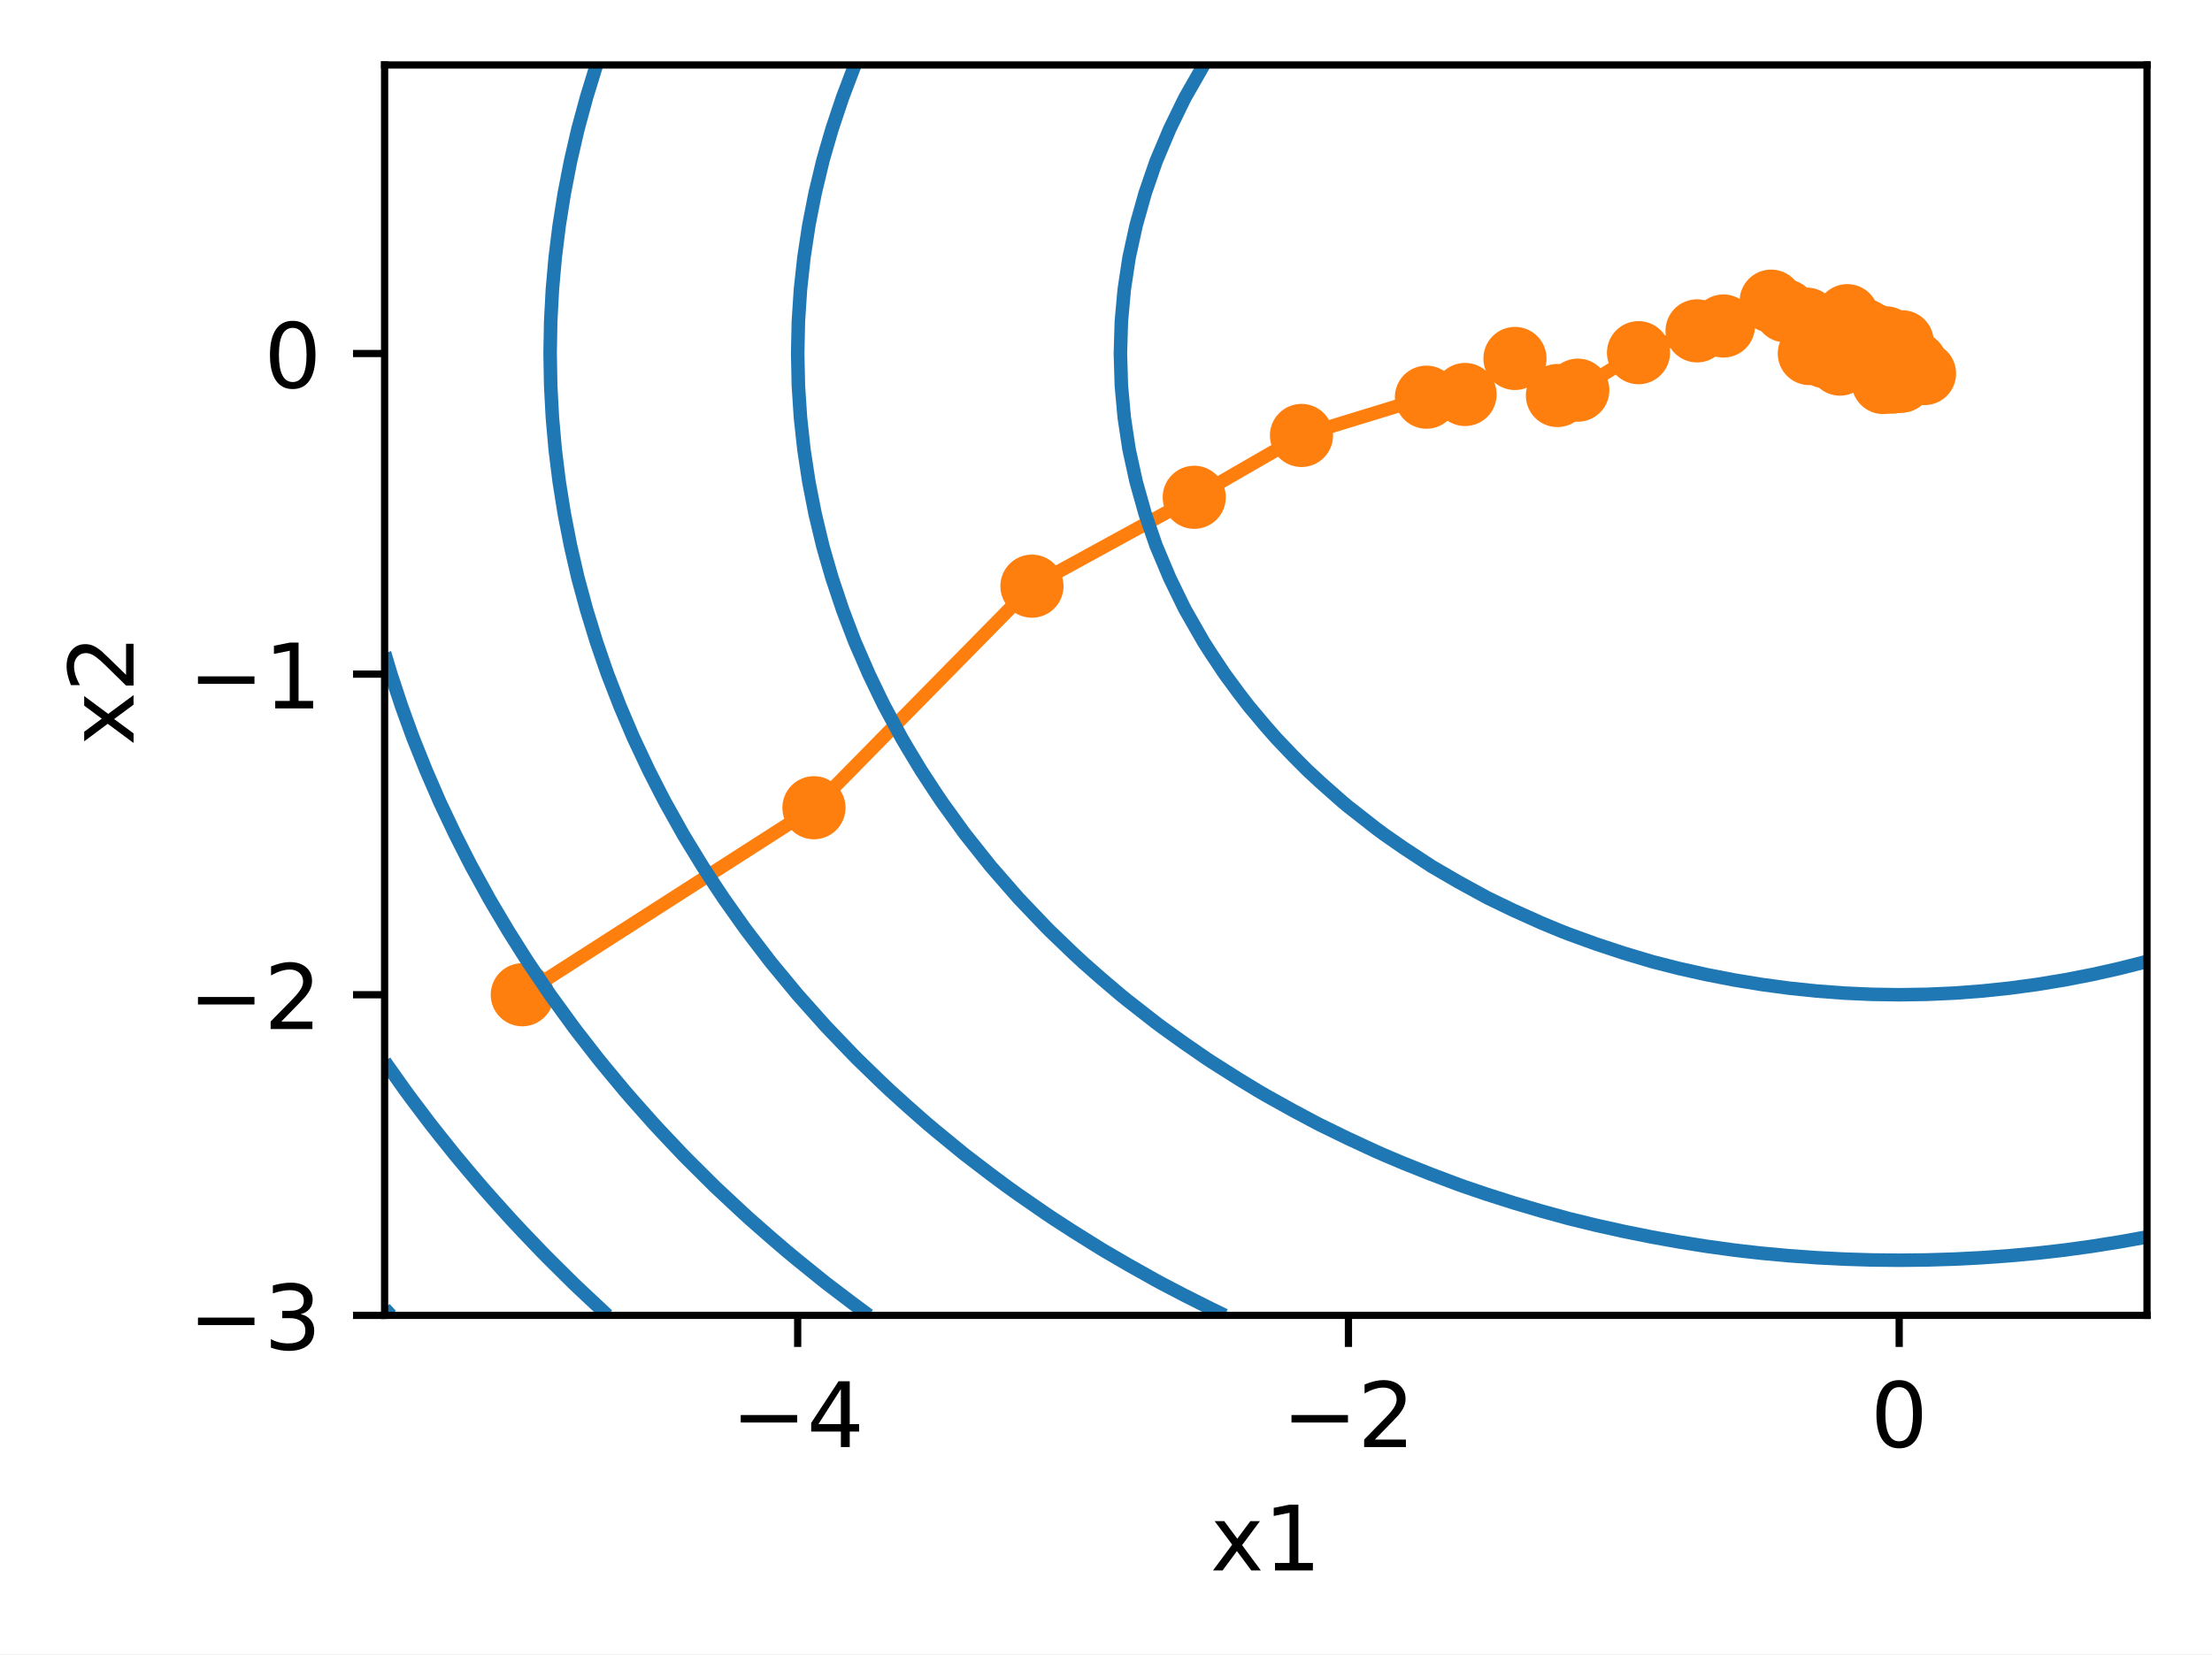
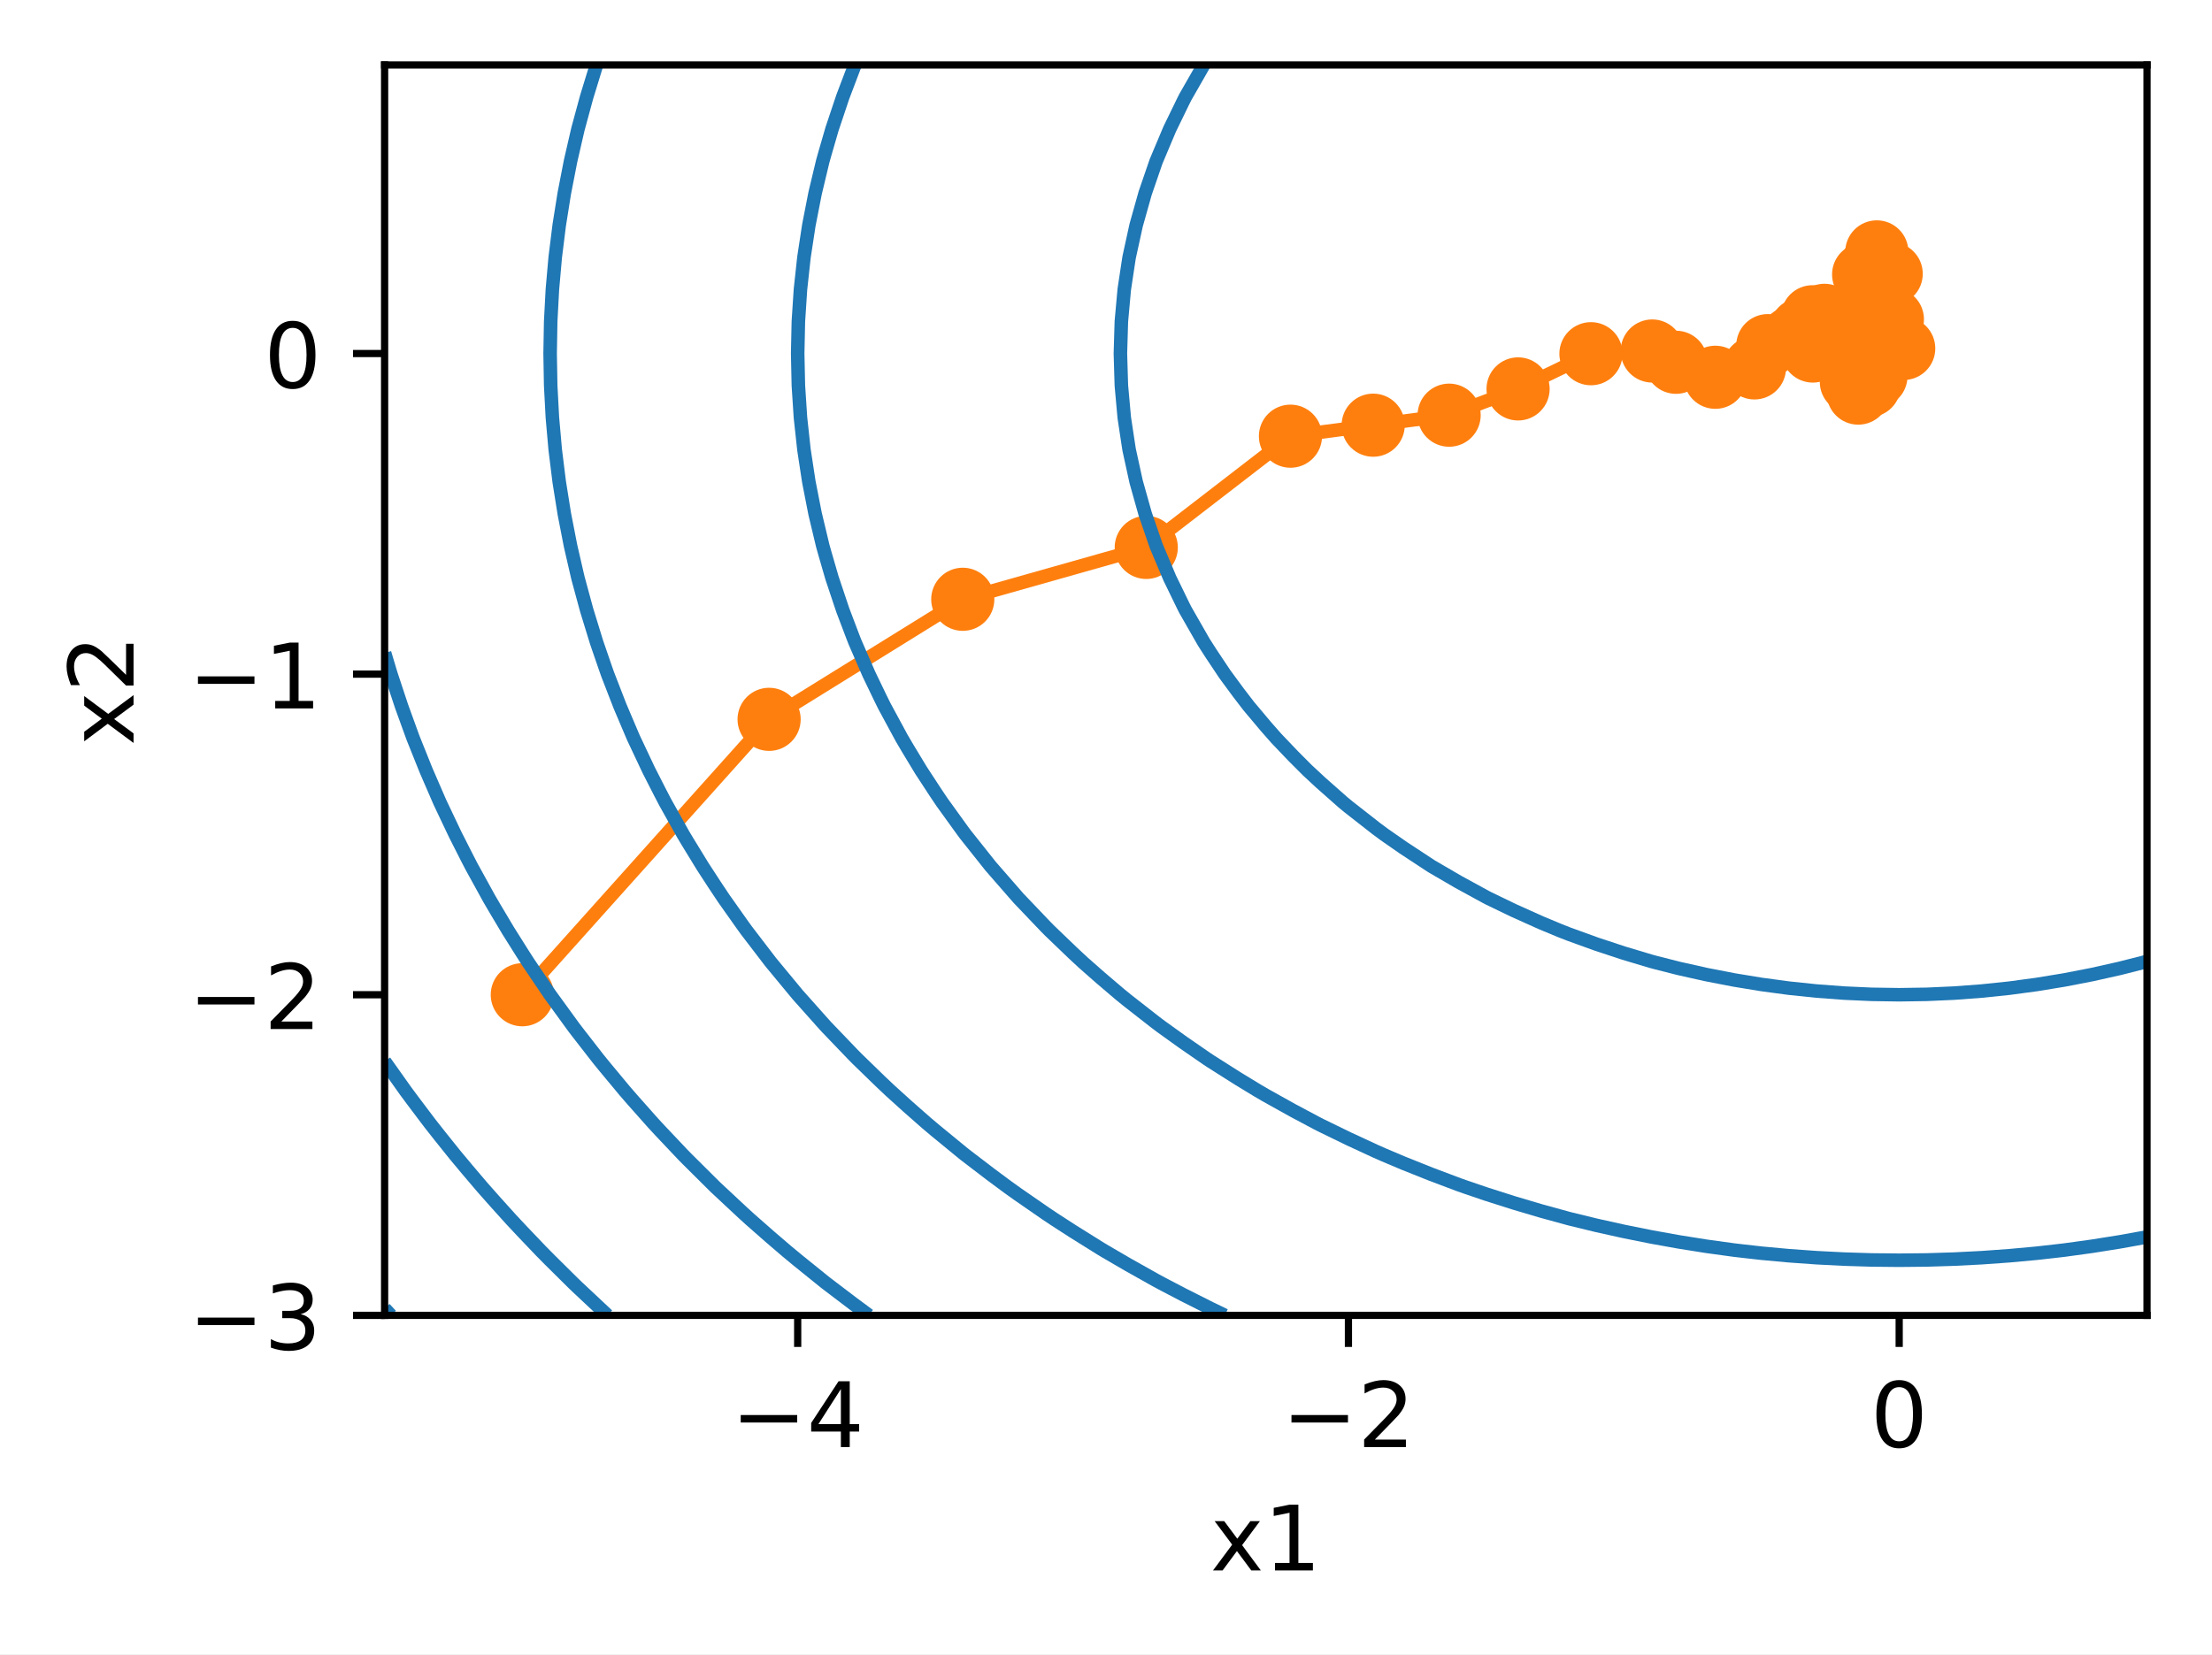
<svg xmlns="http://www.w3.org/2000/svg" xmlns:xlink="http://www.w3.org/1999/xlink" width="245.12pt" height="183.356pt" viewBox="0 0 245.12 183.356" version="1.1">
  <defs>
    <style type="text/css">*{stroke-linejoin: round; stroke-linecap: butt}</style>
  </defs>
  <g id="figure_1">
    <g id="patch_1">
      <path d="M 0 183.356  L 245.12 183.356  L 245.12 0  L 0 0  z " style="fill: #ffffff" />
    </g>
    <g id="axes_1">
      <g id="patch_2">
        <path d="M 42.62 145.8  L 237.92 145.8  L 237.92 7.2  L 42.62 7.2  z " style="fill: #ffffff" />
      </g>
      <g id="matplotlib.axis_1">
        <g id="xtick_1">
          <g id="line2d_1">
            <defs>
-               <path id="m09feef670f" d="M 0 0  L 0 3.5  " style="stroke: #000000; stroke-width: 0.8" />
+               <path id="m09e75cadde" d="M 0 0  L 0 3.5  " style="stroke: #000000; stroke-width: 0.8" />
            </defs>
            <g>
-               <use xlink:href="#m09feef670f" x="88.394" y="145.8" style="stroke: #000000; stroke-width: 0.8" />
+               <use xlink:href="#m09e75cadde" x="88.394" y="145.8" style="stroke: #000000; stroke-width: 0.8" />
            </g>
          </g>
          <g id="text_1">
            <g transform="translate(81.02266 160.3984) scale(0.1 -0.1)">
              <defs>
                <path id="DejaVuSans-2212" d="M 678 2272  L 4684 2272  L 4684 1741  L 678 1741  L 678 2272  z " transform="scale(0.015625)" />
                <path id="DejaVuSans-34" d="M 2419 4116  L 825 1625  L 2419 1625  L 2419 4116  z M 2253 4666  L 3047 4666  L 3047 1625  L 3713 1625  L 3713 1100  L 3047 1100  L 3047 0  L 2419 0  L 2419 1100  L 313 1100  L 313 1709  L 2253 4666  z " transform="scale(0.015625)" />
              </defs>
              <use xlink:href="#DejaVuSans-2212" />
              <use xlink:href="#DejaVuSans-34" x="83.789" />
            </g>
          </g>
        </g>
        <g id="xtick_2">
          <g id="line2d_2">
            <g>
-               <use xlink:href="#m09feef670f" x="149.425" y="145.8" style="stroke: #000000; stroke-width: 0.8" />
+               <use xlink:href="#m09e75cadde" x="149.425" y="145.8" style="stroke: #000000; stroke-width: 0.8" />
            </g>
          </g>
          <g id="text_2">
            <g transform="translate(142.0539 160.3984) scale(0.1 -0.1)">
              <defs>
                <path id="DejaVuSans-32" d="M 1228 531  L 3431 531  L 3431 0  L 469 0  L 469 531  Q 828 903 1448 1529  Q 2069 2156 2228 2338  Q 2531 2678 2651 2914  Q 2772 3150 2772 3378  Q 2772 3750 2511 3984  Q 2250 4219 1831 4219  Q 1534 4219 1204 4116  Q 875 4013 500 3803  L 500 4441  Q 881 4594 1212 4672  Q 1544 4750 1819 4750  Q 2544 4750 2975 4387  Q 3406 4025 3406 3419  Q 3406 3131 3298 2873  Q 3191 2616 2906 2266  Q 2828 2175 2409 1742  Q 1991 1309 1228 531  z " transform="scale(0.015625)" />
              </defs>
              <use xlink:href="#DejaVuSans-2212" />
              <use xlink:href="#DejaVuSans-32" x="83.789" />
            </g>
          </g>
        </g>
        <g id="xtick_3">
          <g id="line2d_3">
            <g>
-               <use xlink:href="#m09feef670f" x="210.456" y="145.8" style="stroke: #000000; stroke-width: 0.8" />
+               <use xlink:href="#m09e75cadde" x="210.456" y="145.8" style="stroke: #000000; stroke-width: 0.8" />
            </g>
          </g>
          <g id="text_3">
            <g transform="translate(207.275 160.3984) scale(0.1 -0.1)">
              <defs>
                <path id="DejaVuSans-30" d="M 2034 4250  Q 1547 4250 1301 3770  Q 1056 3291 1056 2328  Q 1056 1369 1301 889  Q 1547 409 2034 409  Q 2525 409 2770 889  Q 3016 1369 3016 2328  Q 3016 3291 2770 3770  Q 2525 4250 2034 4250  z M 2034 4750  Q 2819 4750 3233 4129  Q 3647 3509 3647 2328  Q 3647 1150 3233 529  Q 2819 -91 2034 -91  Q 1250 -91 836 529  Q 422 1150 422 2328  Q 422 3509 836 4129  Q 1250 4750 2034 4750  z " transform="scale(0.015625)" />
              </defs>
              <use xlink:href="#DejaVuSans-30" />
            </g>
          </g>
        </g>
        <g id="text_4">
          <g transform="translate(134.1297 174.0766) scale(0.1 -0.1)">
            <defs>
              <path id="DejaVuSans-78" d="M 3513 3500  L 2247 1797  L 3578 0  L 2900 0  L 1881 1375  L 863 0  L 184 0  L 1544 1831  L 300 3500  L 978 3500  L 1906 2253  L 2834 3500  L 3513 3500  z " transform="scale(0.015625)" />
              <path id="DejaVuSans-31" d="M 794 531  L 1825 531  L 1825 4091  L 703 3866  L 703 4441  L 1819 4666  L 2450 4666  L 2450 531  L 3481 531  L 3481 0  L 794 0  L 794 531  z " transform="scale(0.015625)" />
            </defs>
            <use xlink:href="#DejaVuSans-78" />
            <use xlink:href="#DejaVuSans-31" x="59.18" />
          </g>
        </g>
      </g>
      <g id="matplotlib.axis_2">
        <g id="ytick_1">
          <g id="line2d_4">
            <defs>
-               <path id="m32237c73e2" d="M 0 0  L -3.5 0  " style="stroke: #000000; stroke-width: 0.8" />
+               <path id="md475fecae0" d="M 0 0  L -3.5 0  " style="stroke: #000000; stroke-width: 0.8" />
            </defs>
            <g>
-               <use xlink:href="#m32237c73e2" x="42.62" y="145.8" style="stroke: #000000; stroke-width: 0.8" />
+               <use xlink:href="#md475fecae0" x="42.62" y="145.8" style="stroke: #000000; stroke-width: 0.8" />
            </g>
          </g>
          <g id="text_5">
            <g transform="translate(20.87813 149.5992) scale(0.1 -0.1)">
              <defs>
                <path id="DejaVuSans-33" d="M 2597 2516  Q 3050 2419 3304 2112  Q 3559 1806 3559 1356  Q 3559 666 3084 287  Q 2609 -91 1734 -91  Q 1441 -91 1130 -33  Q 819 25 488 141  L 488 750  Q 750 597 1062 519  Q 1375 441 1716 441  Q 2309 441 2620 675  Q 2931 909 2931 1356  Q 2931 1769 2642 2001  Q 2353 2234 1838 2234  L 1294 2234  L 1294 2753  L 1863 2753  Q 2328 2753 2575 2939  Q 2822 3125 2822 3475  Q 2822 3834 2567 4026  Q 2313 4219 1838 4219  Q 1578 4219 1281 4162  Q 984 4106 628 3988  L 628 4550  Q 988 4650 1302 4700  Q 1616 4750 1894 4750  Q 2613 4750 3031 4423  Q 3450 4097 3450 3541  Q 3450 3153 3228 2886  Q 3006 2619 2597 2516  z " transform="scale(0.015625)" />
              </defs>
              <use xlink:href="#DejaVuSans-2212" />
              <use xlink:href="#DejaVuSans-33" x="83.789" />
            </g>
          </g>
        </g>
        <g id="ytick_2">
          <g id="line2d_5">
            <g>
-               <use xlink:href="#m32237c73e2" x="42.62" y="110.262" style="stroke: #000000; stroke-width: 0.8" />
+               <use xlink:href="#md475fecae0" x="42.62" y="110.262" style="stroke: #000000; stroke-width: 0.8" />
            </g>
          </g>
          <g id="text_6">
            <g transform="translate(20.87813 114.0608) scale(0.1 -0.1)">
              <use xlink:href="#DejaVuSans-2212" />
              <use xlink:href="#DejaVuSans-32" x="83.789" />
            </g>
          </g>
        </g>
        <g id="ytick_3">
          <g id="line2d_6">
            <g>
-               <use xlink:href="#m32237c73e2" x="42.62" y="74.723" style="stroke: #000000; stroke-width: 0.8" />
+               <use xlink:href="#md475fecae0" x="42.62" y="74.723" style="stroke: #000000; stroke-width: 0.8" />
            </g>
          </g>
          <g id="text_7">
            <g transform="translate(20.87813 78.52229) scale(0.1 -0.1)">
              <use xlink:href="#DejaVuSans-2212" />
              <use xlink:href="#DejaVuSans-31" x="83.789" />
            </g>
          </g>
        </g>
        <g id="ytick_4">
          <g id="line2d_7">
            <g>
-               <use xlink:href="#m32237c73e2" x="42.62" y="39.185" style="stroke: #000000; stroke-width: 0.8" />
+               <use xlink:href="#md475fecae0" x="42.62" y="39.185" style="stroke: #000000; stroke-width: 0.8" />
            </g>
          </g>
          <g id="text_8">
            <g transform="translate(29.25781 42.98383) scale(0.1 -0.1)">
              <use xlink:href="#DejaVuSans-30" />
            </g>
          </g>
        </g>
        <g id="text_9">
          <g transform="translate(14.79844 82.64062) rotate(-90) scale(0.1 -0.1)">
            <use xlink:href="#DejaVuSans-78" />
            <use xlink:href="#DejaVuSans-32" x="59.18" />
          </g>
        </g>
      </g>
      <g id="line2d_8">
-         <path d="M 57.878 110.262  L 90.197 89.533  L 114.353 64.972  L 132.339 55.122  L 144.223 48.268  L 158.071 44.026  L 162.349 43.726  L 167.88 39.734  L 172.585 43.842  L 174.842 43.247  L 181.569 39.092  L 188.058 36.675  L 190.981 36.135  L 196.272 33.381  L 197.854 34.455  L 200.221 35.378  L 202.769 36.825  L 206.172 39.23  L 204.318 39.656  L 202.269 39.552  L 200.499 39.189  L 203.896 40.359  L 204.761 37.631  L 207.237 36.968  L 208.59 38.549  L 210.79 37.888  L 208.751 42.005  L 210.597 42.257  L 210.936 41.177  L 208.683 42.398  L 209.667 42.355  L 212.285 40.271  L 213.263 41.407  L 210.696 42.245  L 208.155 39.393  L 207.66 38.118  L 206.807 38.076  L 206.302 36.897  L 205.013 35.818  L 204.57 36.88  L 204.708 34.991  L 204.844 36.408  L 206.852 38.919  L 206.559 36.595  L 205.53 39.795  L 203.351 38.759  L 205.236 38.236  L 205.583 37.863  L 207.165 39.701  L 208.654 37.961  L 208.976 37.446  " clip-path="url(#peb5188f01c)" style="fill: none; stroke: #ff7f0e; stroke-width: 1.5; stroke-linecap: square" />
+         <path d="M 57.878 110.262  L 85.228 79.734  L 106.689 66.428  L 127.022 60.678  L 143.001 48.349  L 152.168 47.13  L 160.583 46.021  L 168.224 43.109  L 176.299 39.207  L 183.09 38.907  L 185.727 40.156  L 190.083 41.819  L 194.418 40.78  L 195.898 38.312  L 201.621 35.999  L 200.85 35.112  L 203.132 35.519  L 199.577 36.519  L 198.533 37.449  L 200.884 38.91  L 202.176 34.952  L 203.404 35.375  L 205.428 39.761  L 205.158 42.33  L 205.513 42.372  L 205.919 43.573  L 207.132 42.735  L 207.88 41.695  L 206.741 39.447  L 206.867 38.593  L 208.823 36.717  L 210.957 38.621  L 209.179 35.825  L 208.058 31.688  L 207.428 29.432  L 208.455 31.653  L 209.57 30.348  L 207.758 30.66  L 207.978 27.921  L 206.516 30.422  L 207.279 33.909  L 207.029 36.128  L 208.635 34.956  L 209.653 35.689  L 209.031 36.874  L 207.986 37.082  L 208.72 37.861  L 209.702 35.397  L 208.282 37.253  L 207.01 36.892  L 209.144 37.17  " clip-path="url(#p2c6de618fa)" style="fill: none; stroke: #ff7f0e; stroke-width: 1.5; stroke-linecap: square" />
        <defs>
-           <path id="m5ac24235bb" d="M 0 3  C 0.796 3 1.559 2.684 2.121 2.121  C 2.684 1.559 3 0.796 3 0  C 3 -0.796 2.684 -1.559 2.121 -2.121  C 1.559 -2.684 0.796 -3 0 -3  C -0.796 -3 -1.559 -2.684 -2.121 -2.121  C -2.684 -1.559 -3 -0.796 -3 0  C -3 0.796 -2.684 1.559 -2.121 2.121  C -1.559 2.684 -0.796 3 0 3  z " style="stroke: #ff7f0e" />
+           <path id="m1f7bd4c118" d="M 0 3  C 0.796 3 1.559 2.684 2.121 2.121  C 2.684 1.559 3 0.796 3 0  C 3 -0.796 2.684 -1.559 2.121 -2.121  C 1.559 -2.684 0.796 -3 0 -3  C -0.796 -3 -1.559 -2.684 -2.121 -2.121  C -2.684 -1.559 -3 -0.796 -3 0  C -3 0.796 -2.684 1.559 -2.121 2.121  C -1.559 2.684 -0.796 3 0 3  z " style="stroke: #ff7f0e" />
        </defs>
-         <g clip-path="url(#peb5188f01c)">
-           <use xlink:href="#m5ac24235bb" x="57.878" y="110.262" style="fill: #ff7f0e; stroke: #ff7f0e" />
-           <use xlink:href="#m5ac24235bb" x="90.197" y="89.533" style="fill: #ff7f0e; stroke: #ff7f0e" />
-           <use xlink:href="#m5ac24235bb" x="114.353" y="64.972" style="fill: #ff7f0e; stroke: #ff7f0e" />
-           <use xlink:href="#m5ac24235bb" x="132.339" y="55.122" style="fill: #ff7f0e; stroke: #ff7f0e" />
-           <use xlink:href="#m5ac24235bb" x="144.223" y="48.268" style="fill: #ff7f0e; stroke: #ff7f0e" />
-           <use xlink:href="#m5ac24235bb" x="158.071" y="44.026" style="fill: #ff7f0e; stroke: #ff7f0e" />
-           <use xlink:href="#m5ac24235bb" x="162.349" y="43.726" style="fill: #ff7f0e; stroke: #ff7f0e" />
-           <use xlink:href="#m5ac24235bb" x="167.88" y="39.734" style="fill: #ff7f0e; stroke: #ff7f0e" />
-           <use xlink:href="#m5ac24235bb" x="172.585" y="43.842" style="fill: #ff7f0e; stroke: #ff7f0e" />
-           <use xlink:href="#m5ac24235bb" x="174.842" y="43.247" style="fill: #ff7f0e; stroke: #ff7f0e" />
-           <use xlink:href="#m5ac24235bb" x="181.569" y="39.092" style="fill: #ff7f0e; stroke: #ff7f0e" />
-           <use xlink:href="#m5ac24235bb" x="188.058" y="36.675" style="fill: #ff7f0e; stroke: #ff7f0e" />
-           <use xlink:href="#m5ac24235bb" x="190.981" y="36.135" style="fill: #ff7f0e; stroke: #ff7f0e" />
-           <use xlink:href="#m5ac24235bb" x="196.272" y="33.381" style="fill: #ff7f0e; stroke: #ff7f0e" />
-           <use xlink:href="#m5ac24235bb" x="197.854" y="34.455" style="fill: #ff7f0e; stroke: #ff7f0e" />
-           <use xlink:href="#m5ac24235bb" x="200.221" y="35.378" style="fill: #ff7f0e; stroke: #ff7f0e" />
-           <use xlink:href="#m5ac24235bb" x="202.769" y="36.825" style="fill: #ff7f0e; stroke: #ff7f0e" />
-           <use xlink:href="#m5ac24235bb" x="206.172" y="39.23" style="fill: #ff7f0e; stroke: #ff7f0e" />
-           <use xlink:href="#m5ac24235bb" x="204.318" y="39.656" style="fill: #ff7f0e; stroke: #ff7f0e" />
-           <use xlink:href="#m5ac24235bb" x="202.269" y="39.552" style="fill: #ff7f0e; stroke: #ff7f0e" />
-           <use xlink:href="#m5ac24235bb" x="200.499" y="39.189" style="fill: #ff7f0e; stroke: #ff7f0e" />
-           <use xlink:href="#m5ac24235bb" x="203.896" y="40.359" style="fill: #ff7f0e; stroke: #ff7f0e" />
-           <use xlink:href="#m5ac24235bb" x="204.761" y="37.631" style="fill: #ff7f0e; stroke: #ff7f0e" />
-           <use xlink:href="#m5ac24235bb" x="207.237" y="36.968" style="fill: #ff7f0e; stroke: #ff7f0e" />
-           <use xlink:href="#m5ac24235bb" x="208.59" y="38.549" style="fill: #ff7f0e; stroke: #ff7f0e" />
-           <use xlink:href="#m5ac24235bb" x="210.79" y="37.888" style="fill: #ff7f0e; stroke: #ff7f0e" />
-           <use xlink:href="#m5ac24235bb" x="208.751" y="42.005" style="fill: #ff7f0e; stroke: #ff7f0e" />
-           <use xlink:href="#m5ac24235bb" x="210.597" y="42.257" style="fill: #ff7f0e; stroke: #ff7f0e" />
-           <use xlink:href="#m5ac24235bb" x="210.936" y="41.177" style="fill: #ff7f0e; stroke: #ff7f0e" />
-           <use xlink:href="#m5ac24235bb" x="208.683" y="42.398" style="fill: #ff7f0e; stroke: #ff7f0e" />
-           <use xlink:href="#m5ac24235bb" x="209.667" y="42.355" style="fill: #ff7f0e; stroke: #ff7f0e" />
-           <use xlink:href="#m5ac24235bb" x="212.285" y="40.271" style="fill: #ff7f0e; stroke: #ff7f0e" />
-           <use xlink:href="#m5ac24235bb" x="213.263" y="41.407" style="fill: #ff7f0e; stroke: #ff7f0e" />
-           <use xlink:href="#m5ac24235bb" x="210.696" y="42.245" style="fill: #ff7f0e; stroke: #ff7f0e" />
-           <use xlink:href="#m5ac24235bb" x="208.155" y="39.393" style="fill: #ff7f0e; stroke: #ff7f0e" />
-           <use xlink:href="#m5ac24235bb" x="207.66" y="38.118" style="fill: #ff7f0e; stroke: #ff7f0e" />
-           <use xlink:href="#m5ac24235bb" x="206.807" y="38.076" style="fill: #ff7f0e; stroke: #ff7f0e" />
-           <use xlink:href="#m5ac24235bb" x="206.302" y="36.897" style="fill: #ff7f0e; stroke: #ff7f0e" />
-           <use xlink:href="#m5ac24235bb" x="205.013" y="35.818" style="fill: #ff7f0e; stroke: #ff7f0e" />
-           <use xlink:href="#m5ac24235bb" x="204.57" y="36.88" style="fill: #ff7f0e; stroke: #ff7f0e" />
-           <use xlink:href="#m5ac24235bb" x="204.708" y="34.991" style="fill: #ff7f0e; stroke: #ff7f0e" />
-           <use xlink:href="#m5ac24235bb" x="204.844" y="36.408" style="fill: #ff7f0e; stroke: #ff7f0e" />
-           <use xlink:href="#m5ac24235bb" x="206.852" y="38.919" style="fill: #ff7f0e; stroke: #ff7f0e" />
-           <use xlink:href="#m5ac24235bb" x="206.559" y="36.595" style="fill: #ff7f0e; stroke: #ff7f0e" />
-           <use xlink:href="#m5ac24235bb" x="205.53" y="39.795" style="fill: #ff7f0e; stroke: #ff7f0e" />
-           <use xlink:href="#m5ac24235bb" x="203.351" y="38.759" style="fill: #ff7f0e; stroke: #ff7f0e" />
-           <use xlink:href="#m5ac24235bb" x="205.236" y="38.236" style="fill: #ff7f0e; stroke: #ff7f0e" />
-           <use xlink:href="#m5ac24235bb" x="205.583" y="37.863" style="fill: #ff7f0e; stroke: #ff7f0e" />
-           <use xlink:href="#m5ac24235bb" x="207.165" y="39.701" style="fill: #ff7f0e; stroke: #ff7f0e" />
-           <use xlink:href="#m5ac24235bb" x="208.654" y="37.961" style="fill: #ff7f0e; stroke: #ff7f0e" />
-           <use xlink:href="#m5ac24235bb" x="208.976" y="37.446" style="fill: #ff7f0e; stroke: #ff7f0e" />
+         <g clip-path="url(#p2c6de618fa)">
+           <use xlink:href="#m1f7bd4c118" x="57.878" y="110.262" style="fill: #ff7f0e; stroke: #ff7f0e" />
+           <use xlink:href="#m1f7bd4c118" x="85.228" y="79.734" style="fill: #ff7f0e; stroke: #ff7f0e" />
+           <use xlink:href="#m1f7bd4c118" x="106.689" y="66.428" style="fill: #ff7f0e; stroke: #ff7f0e" />
+           <use xlink:href="#m1f7bd4c118" x="127.022" y="60.678" style="fill: #ff7f0e; stroke: #ff7f0e" />
+           <use xlink:href="#m1f7bd4c118" x="143.001" y="48.349" style="fill: #ff7f0e; stroke: #ff7f0e" />
+           <use xlink:href="#m1f7bd4c118" x="152.168" y="47.13" style="fill: #ff7f0e; stroke: #ff7f0e" />
+           <use xlink:href="#m1f7bd4c118" x="160.583" y="46.021" style="fill: #ff7f0e; stroke: #ff7f0e" />
+           <use xlink:href="#m1f7bd4c118" x="168.224" y="43.109" style="fill: #ff7f0e; stroke: #ff7f0e" />
+           <use xlink:href="#m1f7bd4c118" x="176.299" y="39.207" style="fill: #ff7f0e; stroke: #ff7f0e" />
+           <use xlink:href="#m1f7bd4c118" x="183.09" y="38.907" style="fill: #ff7f0e; stroke: #ff7f0e" />
+           <use xlink:href="#m1f7bd4c118" x="185.727" y="40.156" style="fill: #ff7f0e; stroke: #ff7f0e" />
+           <use xlink:href="#m1f7bd4c118" x="190.083" y="41.819" style="fill: #ff7f0e; stroke: #ff7f0e" />
+           <use xlink:href="#m1f7bd4c118" x="194.418" y="40.78" style="fill: #ff7f0e; stroke: #ff7f0e" />
+           <use xlink:href="#m1f7bd4c118" x="195.898" y="38.312" style="fill: #ff7f0e; stroke: #ff7f0e" />
+           <use xlink:href="#m1f7bd4c118" x="201.621" y="35.999" style="fill: #ff7f0e; stroke: #ff7f0e" />
+           <use xlink:href="#m1f7bd4c118" x="200.85" y="35.112" style="fill: #ff7f0e; stroke: #ff7f0e" />
+           <use xlink:href="#m1f7bd4c118" x="203.132" y="35.519" style="fill: #ff7f0e; stroke: #ff7f0e" />
+           <use xlink:href="#m1f7bd4c118" x="199.577" y="36.519" style="fill: #ff7f0e; stroke: #ff7f0e" />
+           <use xlink:href="#m1f7bd4c118" x="198.533" y="37.449" style="fill: #ff7f0e; stroke: #ff7f0e" />
+           <use xlink:href="#m1f7bd4c118" x="200.884" y="38.91" style="fill: #ff7f0e; stroke: #ff7f0e" />
+           <use xlink:href="#m1f7bd4c118" x="202.176" y="34.952" style="fill: #ff7f0e; stroke: #ff7f0e" />
+           <use xlink:href="#m1f7bd4c118" x="203.404" y="35.375" style="fill: #ff7f0e; stroke: #ff7f0e" />
+           <use xlink:href="#m1f7bd4c118" x="205.428" y="39.761" style="fill: #ff7f0e; stroke: #ff7f0e" />
+           <use xlink:href="#m1f7bd4c118" x="205.158" y="42.33" style="fill: #ff7f0e; stroke: #ff7f0e" />
+           <use xlink:href="#m1f7bd4c118" x="205.513" y="42.372" style="fill: #ff7f0e; stroke: #ff7f0e" />
+           <use xlink:href="#m1f7bd4c118" x="205.919" y="43.573" style="fill: #ff7f0e; stroke: #ff7f0e" />
+           <use xlink:href="#m1f7bd4c118" x="207.132" y="42.735" style="fill: #ff7f0e; stroke: #ff7f0e" />
+           <use xlink:href="#m1f7bd4c118" x="207.88" y="41.695" style="fill: #ff7f0e; stroke: #ff7f0e" />
+           <use xlink:href="#m1f7bd4c118" x="206.741" y="39.447" style="fill: #ff7f0e; stroke: #ff7f0e" />
+           <use xlink:href="#m1f7bd4c118" x="206.867" y="38.593" style="fill: #ff7f0e; stroke: #ff7f0e" />
+           <use xlink:href="#m1f7bd4c118" x="208.823" y="36.717" style="fill: #ff7f0e; stroke: #ff7f0e" />
+           <use xlink:href="#m1f7bd4c118" x="210.957" y="38.621" style="fill: #ff7f0e; stroke: #ff7f0e" />
+           <use xlink:href="#m1f7bd4c118" x="209.179" y="35.825" style="fill: #ff7f0e; stroke: #ff7f0e" />
+           <use xlink:href="#m1f7bd4c118" x="208.058" y="31.688" style="fill: #ff7f0e; stroke: #ff7f0e" />
+           <use xlink:href="#m1f7bd4c118" x="207.428" y="29.432" style="fill: #ff7f0e; stroke: #ff7f0e" />
+           <use xlink:href="#m1f7bd4c118" x="208.455" y="31.653" style="fill: #ff7f0e; stroke: #ff7f0e" />
+           <use xlink:href="#m1f7bd4c118" x="209.57" y="30.348" style="fill: #ff7f0e; stroke: #ff7f0e" />
+           <use xlink:href="#m1f7bd4c118" x="207.758" y="30.66" style="fill: #ff7f0e; stroke: #ff7f0e" />
+           <use xlink:href="#m1f7bd4c118" x="207.978" y="27.921" style="fill: #ff7f0e; stroke: #ff7f0e" />
+           <use xlink:href="#m1f7bd4c118" x="206.516" y="30.422" style="fill: #ff7f0e; stroke: #ff7f0e" />
+           <use xlink:href="#m1f7bd4c118" x="207.279" y="33.909" style="fill: #ff7f0e; stroke: #ff7f0e" />
+           <use xlink:href="#m1f7bd4c118" x="207.029" y="36.128" style="fill: #ff7f0e; stroke: #ff7f0e" />
+           <use xlink:href="#m1f7bd4c118" x="208.635" y="34.956" style="fill: #ff7f0e; stroke: #ff7f0e" />
+           <use xlink:href="#m1f7bd4c118" x="209.653" y="35.689" style="fill: #ff7f0e; stroke: #ff7f0e" />
+           <use xlink:href="#m1f7bd4c118" x="209.031" y="36.874" style="fill: #ff7f0e; stroke: #ff7f0e" />
+           <use xlink:href="#m1f7bd4c118" x="207.986" y="37.082" style="fill: #ff7f0e; stroke: #ff7f0e" />
+           <use xlink:href="#m1f7bd4c118" x="208.72" y="37.861" style="fill: #ff7f0e; stroke: #ff7f0e" />
+           <use xlink:href="#m1f7bd4c118" x="209.702" y="35.397" style="fill: #ff7f0e; stroke: #ff7f0e" />
+           <use xlink:href="#m1f7bd4c118" x="208.282" y="37.253" style="fill: #ff7f0e; stroke: #ff7f0e" />
+           <use xlink:href="#m1f7bd4c118" x="207.01" y="36.892" style="fill: #ff7f0e; stroke: #ff7f0e" />
+           <use xlink:href="#m1f7bd4c118" x="209.144" y="37.17" style="fill: #ff7f0e; stroke: #ff7f0e" />
        </g>
      </g>
      <g id="PathCollection_1" />
      <g id="PathCollection_2">
-         <path d="M 133.389 7.2  L 131.355 10.754  L 131.116 11.228  L 129.619 14.308  L 128.122 17.862  L 128.064 18.023  L 126.899 21.415  L 125.9 24.969  L 125.123 28.523  L 125.013 29.234  L 124.584 32.077  L 124.263 35.631  L 124.156 39.185  L 124.263 42.738  L 124.584 46.292  L 125.013 49.135  L 125.123 49.846  L 125.9 53.4  L 126.899 56.954  L 128.064 60.346  L 128.122 60.508  L 129.619 64.062  L 131.116 67.142  L 131.355 67.615  L 133.389 71.169  L 134.167 72.385  L 135.724 74.723  L 137.219 76.754  L 138.387 78.277  L 140.27 80.517  L 141.423 81.831  L 143.322 83.821  L 144.883 85.385  L 146.373 86.767  L 148.83 88.938  L 149.425 89.429  L 152.477 91.818  L 153.384 92.492  L 155.528 93.983  L 158.58 95.989  L 158.672 96.046  L 161.631 97.769  L 164.683 99.438  L 164.998 99.6  L 167.734 100.92  L 170.786 102.291  L 172.861 103.154  L 173.837 103.538  L 176.889 104.643  L 179.941 105.651  L 182.992 106.564  L 183.531 106.708  L 186.044 107.346  L 189.095 108.029  L 192.147 108.621  L 195.198 109.122  L 198.25 109.533  L 201.302 109.851  L 204.353 110.079  L 207.405 110.216  L 210.456 110.262  L 210.456 110.262  L 210.456 110.262  L 213.508 110.216  L 216.559 110.079  L 219.611 109.851  L 222.663 109.533  L 225.714 109.122  L 228.766 108.621  L 231.817 108.029  L 234.869 107.346  L 237.382 106.708  L 237.92 106.564  " clip-path="url(#peb5188f01c)" style="fill: none; stroke: #1f77b4; stroke-width: 1.5" />
+         <path d="M 133.389 7.2  L 131.355 10.754  L 131.116 11.228  L 129.619 14.308  L 128.122 17.862  L 128.064 18.023  L 126.899 21.415  L 125.9 24.969  L 125.123 28.523  L 125.013 29.234  L 124.584 32.077  L 124.263 35.631  L 124.156 39.185  L 124.263 42.738  L 124.584 46.292  L 125.013 49.135  L 125.123 49.846  L 125.9 53.4  L 126.899 56.954  L 128.064 60.346  L 128.122 60.508  L 129.619 64.062  L 131.116 67.142  L 131.355 67.615  L 133.389 71.169  L 134.167 72.385  L 135.724 74.723  L 137.219 76.754  L 138.387 78.277  L 140.27 80.517  L 141.423 81.831  L 143.322 83.821  L 144.883 85.385  L 146.373 86.767  L 148.83 88.938  L 149.425 89.429  L 152.477 91.818  L 153.384 92.492  L 155.528 93.983  L 158.58 95.989  L 158.672 96.046  L 161.631 97.769  L 164.683 99.438  L 164.998 99.6  L 167.734 100.92  L 170.786 102.291  L 172.861 103.154  L 173.837 103.538  L 176.889 104.643  L 179.941 105.651  L 182.992 106.564  L 183.531 106.708  L 186.044 107.346  L 189.095 108.029  L 192.147 108.621  L 195.198 109.122  L 198.25 109.533  L 201.302 109.851  L 204.353 110.079  L 207.405 110.216  L 210.456 110.262  L 210.456 110.262  L 210.456 110.262  L 213.508 110.216  L 216.559 110.079  L 219.611 109.851  L 222.663 109.533  L 225.714 109.122  L 228.766 108.621  L 231.817 108.029  L 234.869 107.346  L 237.382 106.708  L 237.92 106.564  " clip-path="url(#p2c6de618fa)" style="fill: none; stroke: #1f77b4; stroke-width: 1.5" />
      </g>
      <g id="PathCollection_3">
-         <path d="M 94.741 7.2  L 94.497 7.827  L 93.387 10.754  L 92.198 14.308  L 91.445 16.905  L 91.175 17.862  L 90.325 21.415  L 89.63 24.969  L 89.089 28.523  L 88.703 32.077  L 88.471 35.631  L 88.394 39.184  L 88.394 39.185  L 88.394 39.185  L 88.471 42.738  L 88.703 46.292  L 89.089 49.846  L 89.63 53.4  L 90.325 56.954  L 91.175 60.508  L 91.445 61.464  L 92.198 64.062  L 93.387 67.615  L 94.497 70.542  L 94.741 71.169  L 96.287 74.723  L 97.548 77.346  L 98.008 78.277  L 99.931 81.831  L 100.6 82.968  L 102.061 85.385  L 103.652 87.82  L 104.403 88.938  L 106.703 92.125  L 106.976 92.492  L 109.755 95.989  L 109.802 96.046  L 112.806 99.492  L 112.903 99.6  L 115.858 102.697  L 116.308 103.154  L 118.909 105.651  L 120.047 106.708  L 121.961 108.393  L 124.156 110.262  L 125.013 110.955  L 128.064 113.339  L 128.697 113.815  L 131.116 115.551  L 133.748 117.369  L 134.167 117.646  L 137.219 119.581  L 139.426 120.923  L 140.27 121.415  L 143.322 123.116  L 145.877 124.477  L 146.373 124.731  L 149.425 126.218  L 152.477 127.632  L 153.384 128.031  L 155.528 128.937  L 158.58 130.156  L 161.631 131.306  L 162.419 131.585  L 164.683 132.356  L 167.734 133.328  L 170.786 134.233  L 173.837 135.071  L 174.103 135.138  L 176.889 135.817  L 179.941 136.495  L 182.992 137.109  L 186.044 137.658  L 189.095 138.143  L 192.147 138.563  L 193.257 138.692  L 195.198 138.911  L 198.25 139.191  L 201.302 139.409  L 204.353 139.565  L 207.405 139.659  L 210.456 139.69  L 213.508 139.659  L 216.559 139.565  L 219.611 139.409  L 222.663 139.191  L 225.714 138.911  L 227.656 138.692  L 228.766 138.563  L 231.817 138.143  L 234.869 137.658  L 237.92 137.109  " clip-path="url(#peb5188f01c)" style="fill: none; stroke: #1f77b4; stroke-width: 1.5" />
+         <path d="M 94.741 7.2  L 94.497 7.827  L 93.387 10.754  L 92.198 14.308  L 91.445 16.905  L 91.175 17.862  L 90.325 21.415  L 89.63 24.969  L 89.089 28.523  L 88.703 32.077  L 88.471 35.631  L 88.394 39.184  L 88.394 39.185  L 88.394 39.185  L 88.471 42.738  L 88.703 46.292  L 89.089 49.846  L 89.63 53.4  L 90.325 56.954  L 91.175 60.508  L 91.445 61.464  L 92.198 64.062  L 93.387 67.615  L 94.497 70.542  L 94.741 71.169  L 96.287 74.723  L 97.548 77.346  L 98.008 78.277  L 99.931 81.831  L 100.6 82.968  L 102.061 85.385  L 103.652 87.82  L 104.403 88.938  L 106.703 92.125  L 106.976 92.492  L 109.755 95.989  L 109.802 96.046  L 112.806 99.492  L 112.903 99.6  L 115.858 102.697  L 116.308 103.154  L 118.909 105.651  L 120.047 106.708  L 121.961 108.393  L 124.156 110.262  L 125.013 110.955  L 128.064 113.339  L 128.697 113.815  L 131.116 115.551  L 133.748 117.369  L 134.167 117.646  L 137.219 119.581  L 139.426 120.923  L 140.27 121.415  L 143.322 123.116  L 145.877 124.477  L 146.373 124.731  L 149.425 126.218  L 152.477 127.632  L 153.384 128.031  L 155.528 128.937  L 158.58 130.156  L 161.631 131.306  L 162.419 131.585  L 164.683 132.356  L 167.734 133.328  L 170.786 134.233  L 173.837 135.071  L 174.103 135.138  L 176.889 135.817  L 179.941 136.495  L 182.992 137.109  L 186.044 137.658  L 189.095 138.143  L 192.147 138.563  L 193.257 138.692  L 195.198 138.911  L 198.25 139.191  L 201.302 139.409  L 204.353 139.565  L 207.405 139.659  L 210.456 139.69  L 213.508 139.659  L 216.559 139.565  L 219.611 139.409  L 222.663 139.191  L 225.714 138.911  L 227.656 138.692  L 228.766 138.563  L 231.817 138.143  L 234.869 137.658  L 237.92 137.109  " clip-path="url(#p2c6de618fa)" style="fill: none; stroke: #1f77b4; stroke-width: 1.5" />
      </g>
      <g id="PathCollection_4">
-         <path d="M 66.101 7.2  L 65.009 10.754  L 64.045 14.308  L 63.981 14.581  L 63.226 17.862  L 62.534 21.415  L 61.968 24.969  L 61.527 28.523  L 61.213 32.077  L 61.024 35.631  L 60.961 39.185  L 61.024 42.738  L 61.213 46.292  L 61.527 49.846  L 61.968 53.4  L 62.534 56.954  L 63.226 60.508  L 63.981 63.788  L 64.045 64.062  L 65.009 67.615  L 66.101 71.169  L 67.033 73.881  L 67.328 74.723  L 68.706 78.277  L 70.084 81.522  L 70.219 81.831  L 71.895 85.385  L 73.136 87.82  L 73.719 88.938  L 75.707 92.492  L 76.188 93.295  L 77.871 96.046  L 79.239 98.146  L 80.208 99.6  L 82.291 102.545  L 82.732 103.154  L 85.342 106.564  L 85.455 106.708  L 88.394 110.262  L 88.394 110.262  L 91.445 113.685  L 91.564 113.815  L 94.497 116.873  L 94.985 117.369  L 97.548 119.857  L 98.677 120.923  L 100.6 122.662  L 102.663 124.477  L 103.652 125.311  L 106.703 127.813  L 106.976 128.031  L 109.755 130.156  L 111.68 131.585  L 112.806 132.389  L 115.858 134.501  L 116.808 135.138  L 118.909 136.495  L 121.961 138.402  L 122.443 138.692  L 125.013 140.189  L 128.064 141.903  L 128.697 142.246  L 131.116 143.511  L 134.167 145.047  L 135.724 145.8  " clip-path="url(#peb5188f01c)" style="fill: none; stroke: #1f77b4; stroke-width: 1.5" />
+         <path d="M 66.101 7.2  L 65.009 10.754  L 64.045 14.308  L 63.981 14.581  L 63.226 17.862  L 62.534 21.415  L 61.968 24.969  L 61.527 28.523  L 61.213 32.077  L 61.024 35.631  L 60.961 39.185  L 61.024 42.738  L 61.213 46.292  L 61.527 49.846  L 61.968 53.4  L 62.534 56.954  L 63.226 60.508  L 63.981 63.788  L 64.045 64.062  L 65.009 67.615  L 66.101 71.169  L 67.033 73.881  L 67.328 74.723  L 68.706 78.277  L 70.084 81.522  L 70.219 81.831  L 71.895 85.385  L 73.136 87.82  L 73.719 88.938  L 75.707 92.492  L 76.188 93.295  L 77.871 96.046  L 79.239 98.146  L 80.208 99.6  L 82.291 102.545  L 82.732 103.154  L 85.342 106.564  L 85.455 106.708  L 88.394 110.262  L 88.394 110.262  L 91.445 113.685  L 91.564 113.815  L 94.497 116.873  L 94.985 117.369  L 97.548 119.857  L 98.677 120.923  L 100.6 122.662  L 102.663 124.477  L 103.652 125.311  L 106.703 127.813  L 106.976 128.031  L 109.755 130.156  L 111.68 131.585  L 112.806 132.389  L 115.858 134.501  L 116.808 135.138  L 118.909 136.495  L 121.961 138.402  L 122.443 138.692  L 125.013 140.189  L 128.064 141.903  L 128.697 142.246  L 131.116 143.511  L 134.167 145.047  L 135.724 145.8  " clip-path="url(#p2c6de618fa)" style="fill: none; stroke: #1f77b4; stroke-width: 1.5" />
      </g>
      <g id="PathCollection_5">
-         <path d="M 42.62 72.385  L 43.32 74.723  L 44.496 78.277  L 45.672 81.522  L 45.786 81.831  L 47.212 85.385  L 48.723 88.873  L 48.752 88.938  L 50.438 92.492  L 51.775 95.129  L 52.249 96.046  L 54.204 99.6  L 54.827 100.666  L 56.307 103.154  L 57.878 105.651  L 58.556 106.708  L 60.93 110.216  L 60.961 110.262  L 63.541 113.815  L 63.981 114.394  L 66.294 117.369  L 67.033 118.277  L 69.231 120.923  L 70.084 121.906  L 72.365 124.477  L 73.136 125.311  L 75.707 128.031  L 76.188 128.519  L 79.239 131.55  L 79.275 131.585  L 82.291 134.401  L 83.099 135.138  L 85.342 137.109  L 87.188 138.692  L 88.394 139.69  L 91.445 142.153  L 91.564 142.246  L 94.497 144.475  L 96.287 145.8  " clip-path="url(#peb5188f01c)" style="fill: none; stroke: #1f77b4; stroke-width: 1.5" />
+         <path d="M 42.62 72.385  L 43.32 74.723  L 44.496 78.277  L 45.672 81.522  L 45.786 81.831  L 47.212 85.385  L 48.723 88.873  L 48.752 88.938  L 50.438 92.492  L 51.775 95.129  L 52.249 96.046  L 54.204 99.6  L 54.827 100.666  L 56.307 103.154  L 57.878 105.651  L 58.556 106.708  L 60.93 110.216  L 60.961 110.262  L 63.541 113.815  L 63.981 114.394  L 66.294 117.369  L 67.033 118.277  L 69.231 120.923  L 70.084 121.906  L 72.365 124.477  L 73.136 125.311  L 75.707 128.031  L 76.188 128.519  L 79.239 131.55  L 79.275 131.585  L 82.291 134.401  L 83.099 135.138  L 85.342 137.109  L 87.188 138.692  L 88.394 139.69  L 91.445 142.153  L 91.564 142.246  L 94.497 144.475  L 96.287 145.8  " clip-path="url(#p2c6de618fa)" style="fill: none; stroke: #1f77b4; stroke-width: 1.5" />
      </g>
      <g id="PathCollection_6">
-         <path d="M 42.62 117.646  L 44.944 120.923  L 45.672 121.906  L 47.611 124.477  L 48.723 125.891  L 50.438 128.031  L 51.775 129.633  L 53.434 131.585  L 54.827 133.16  L 56.609 135.138  L 57.878 136.495  L 59.974 138.692  L 60.93 139.659  L 63.541 142.246  L 63.981 142.668  L 67.033 145.529  L 67.328 145.8  " clip-path="url(#peb5188f01c)" style="fill: none; stroke: #1f77b4; stroke-width: 1.5" />
+         <path d="M 42.62 117.646  L 44.944 120.923  L 45.672 121.906  L 47.611 124.477  L 48.723 125.891  L 50.438 128.031  L 51.775 129.633  L 53.434 131.585  L 54.827 133.16  L 56.609 135.138  L 57.878 136.495  L 59.974 138.692  L 60.93 139.659  L 63.541 142.246  L 63.981 142.668  L 67.033 145.529  L 67.328 145.8  " clip-path="url(#p2c6de618fa)" style="fill: none; stroke: #1f77b4; stroke-width: 1.5" />
      </g>
      <g id="PathCollection_7">
-         <path d="M 42.62 145.047  L 43.32 145.8  " clip-path="url(#peb5188f01c)" style="fill: none; stroke: #1f77b4; stroke-width: 1.5" />
+         <path d="M 42.62 145.047  L 43.32 145.8  " clip-path="url(#p2c6de618fa)" style="fill: none; stroke: #1f77b4; stroke-width: 1.5" />
      </g>
      <g id="PathCollection_8" />
      <g id="patch_3">
        <path d="M 42.62 145.8  L 42.62 7.2  " style="fill: none; stroke: #000000; stroke-width: 0.8; stroke-linejoin: miter; stroke-linecap: square" />
      </g>
      <g id="patch_4">
        <path d="M 237.92 145.8  L 237.92 7.2  " style="fill: none; stroke: #000000; stroke-width: 0.8; stroke-linejoin: miter; stroke-linecap: square" />
      </g>
      <g id="patch_5">
        <path d="M 42.62 145.8  L 237.92 145.8  " style="fill: none; stroke: #000000; stroke-width: 0.8; stroke-linejoin: miter; stroke-linecap: square" />
      </g>
      <g id="patch_6">
        <path d="M 42.62 7.2  L 237.92 7.2  " style="fill: none; stroke: #000000; stroke-width: 0.8; stroke-linejoin: miter; stroke-linecap: square" />
      </g>
    </g>
  </g>
  <defs>
-     <clipPath id="peb5188f01c">
+     <clipPath id="p2c6de618fa">
      <rect x="42.62" y="7.2" width="195.3" height="138.6" />
    </clipPath>
  </defs>
</svg>
